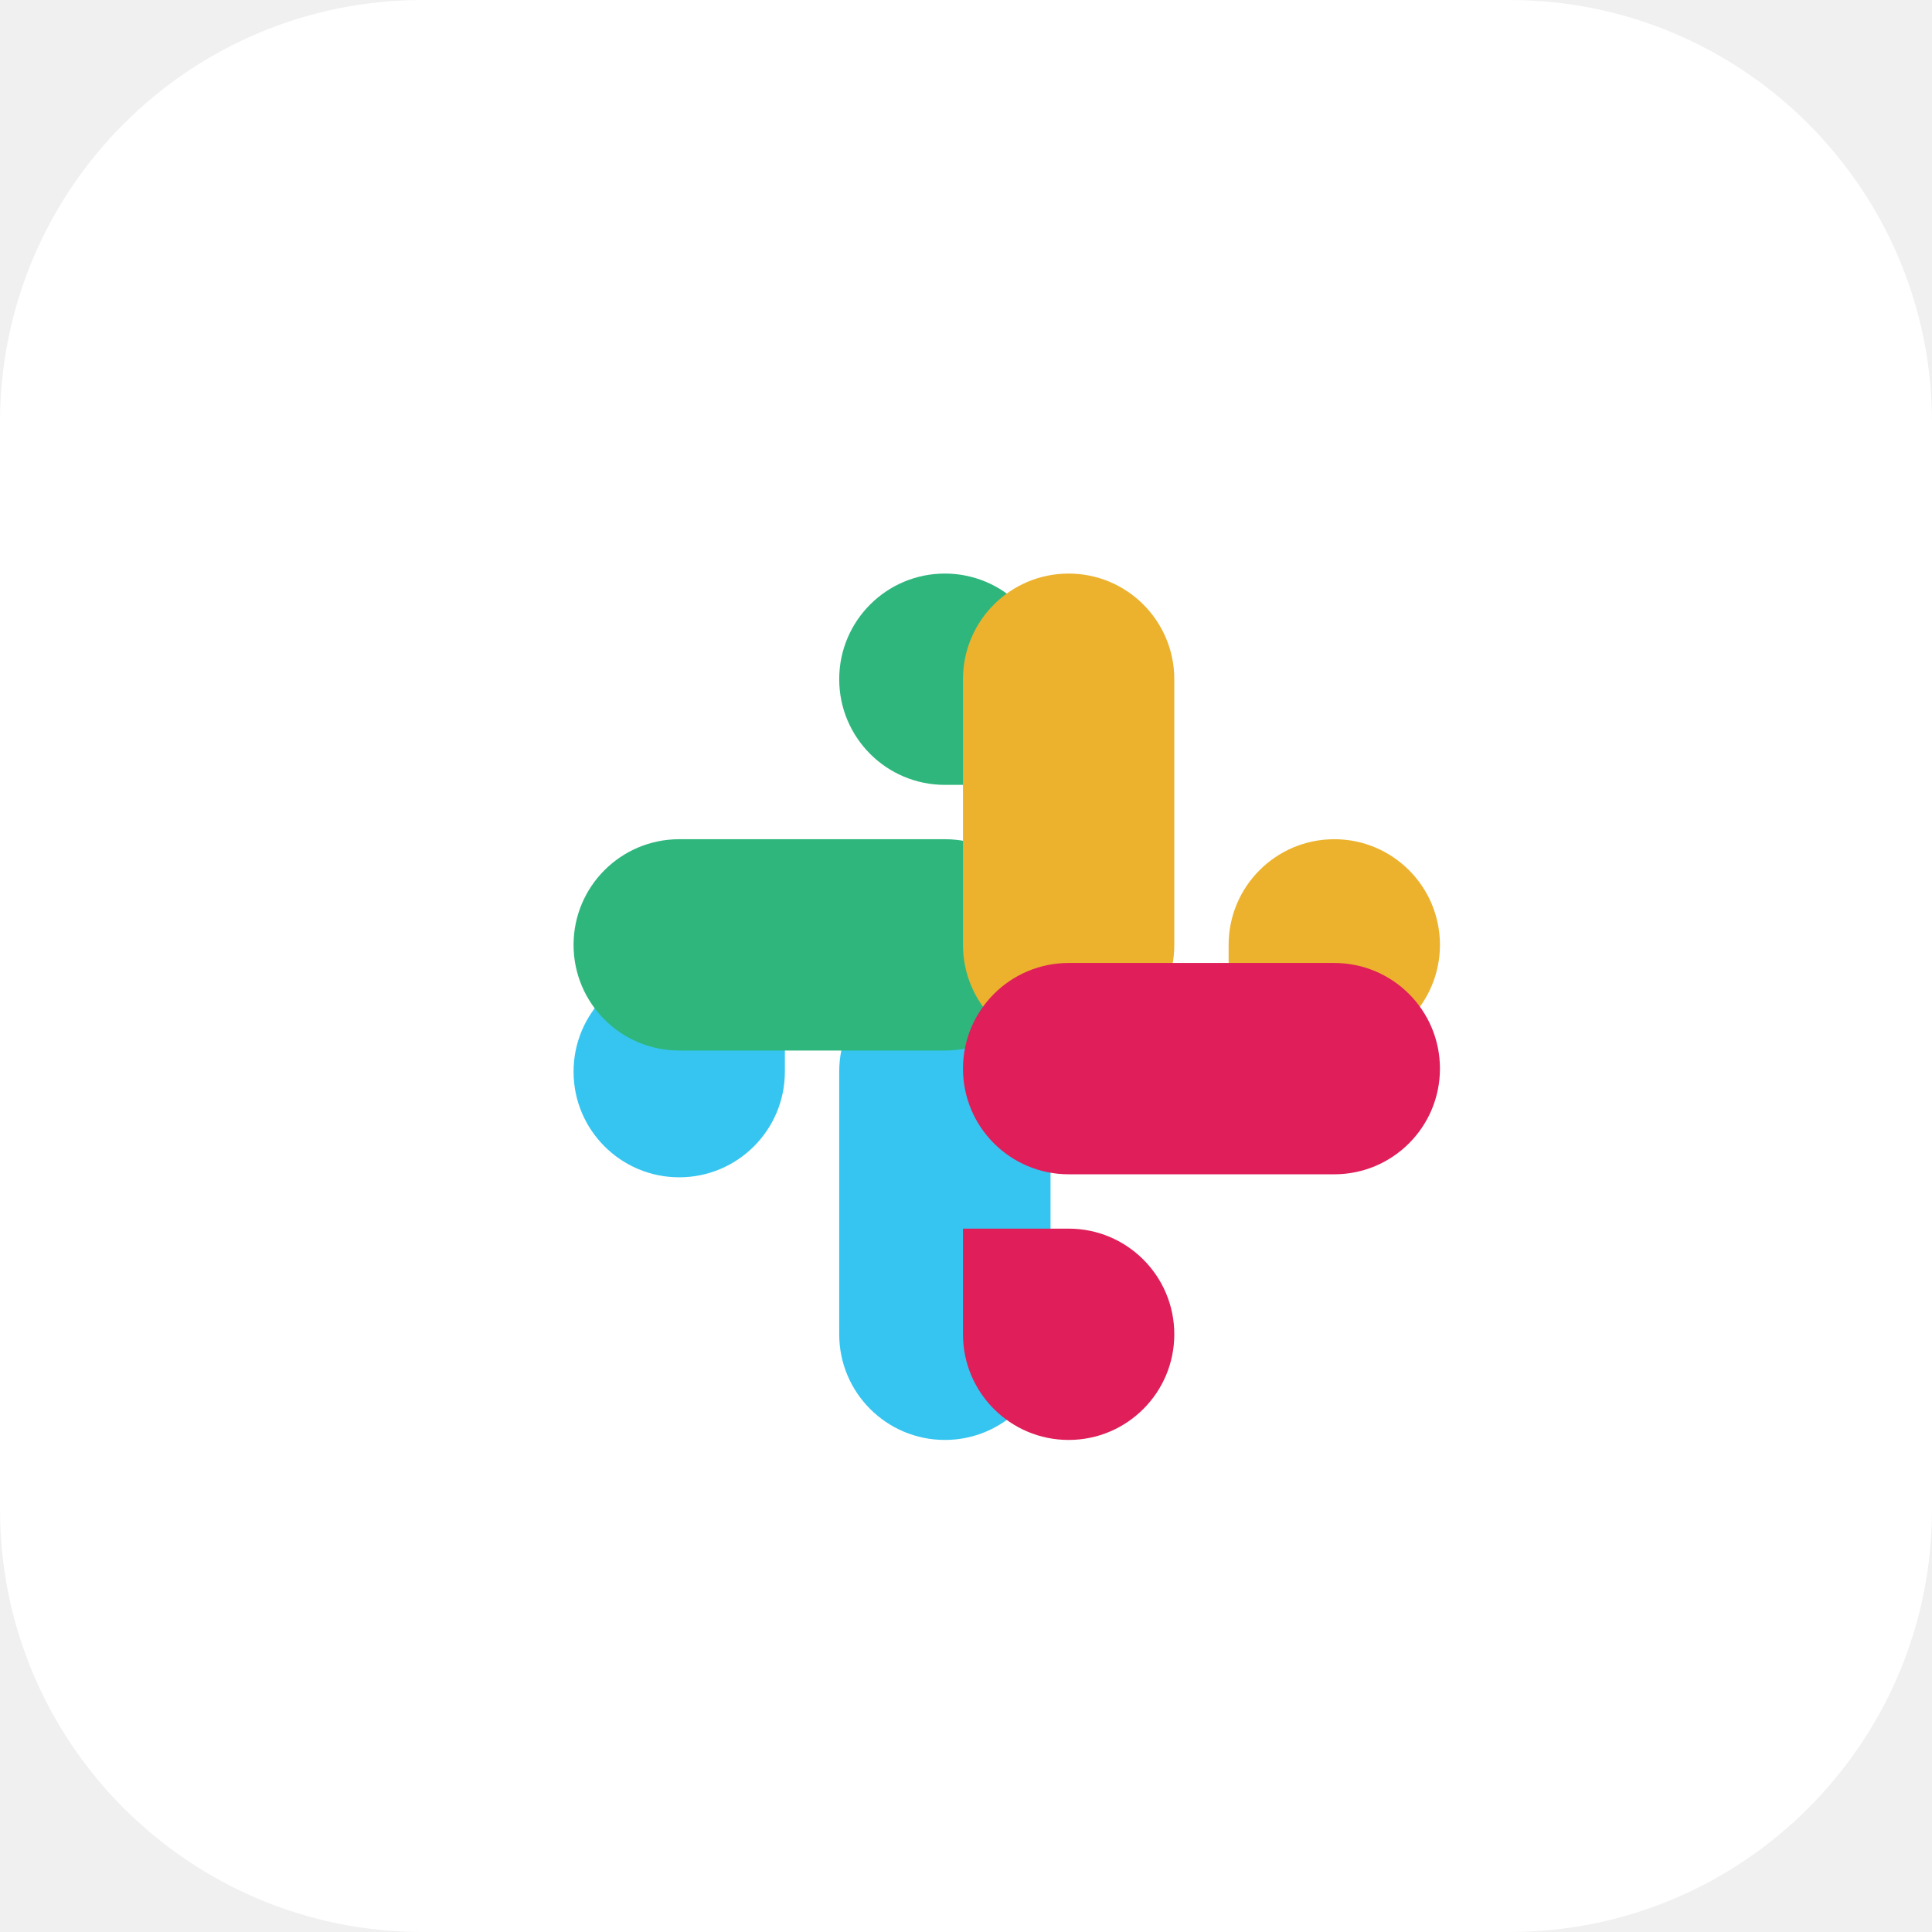
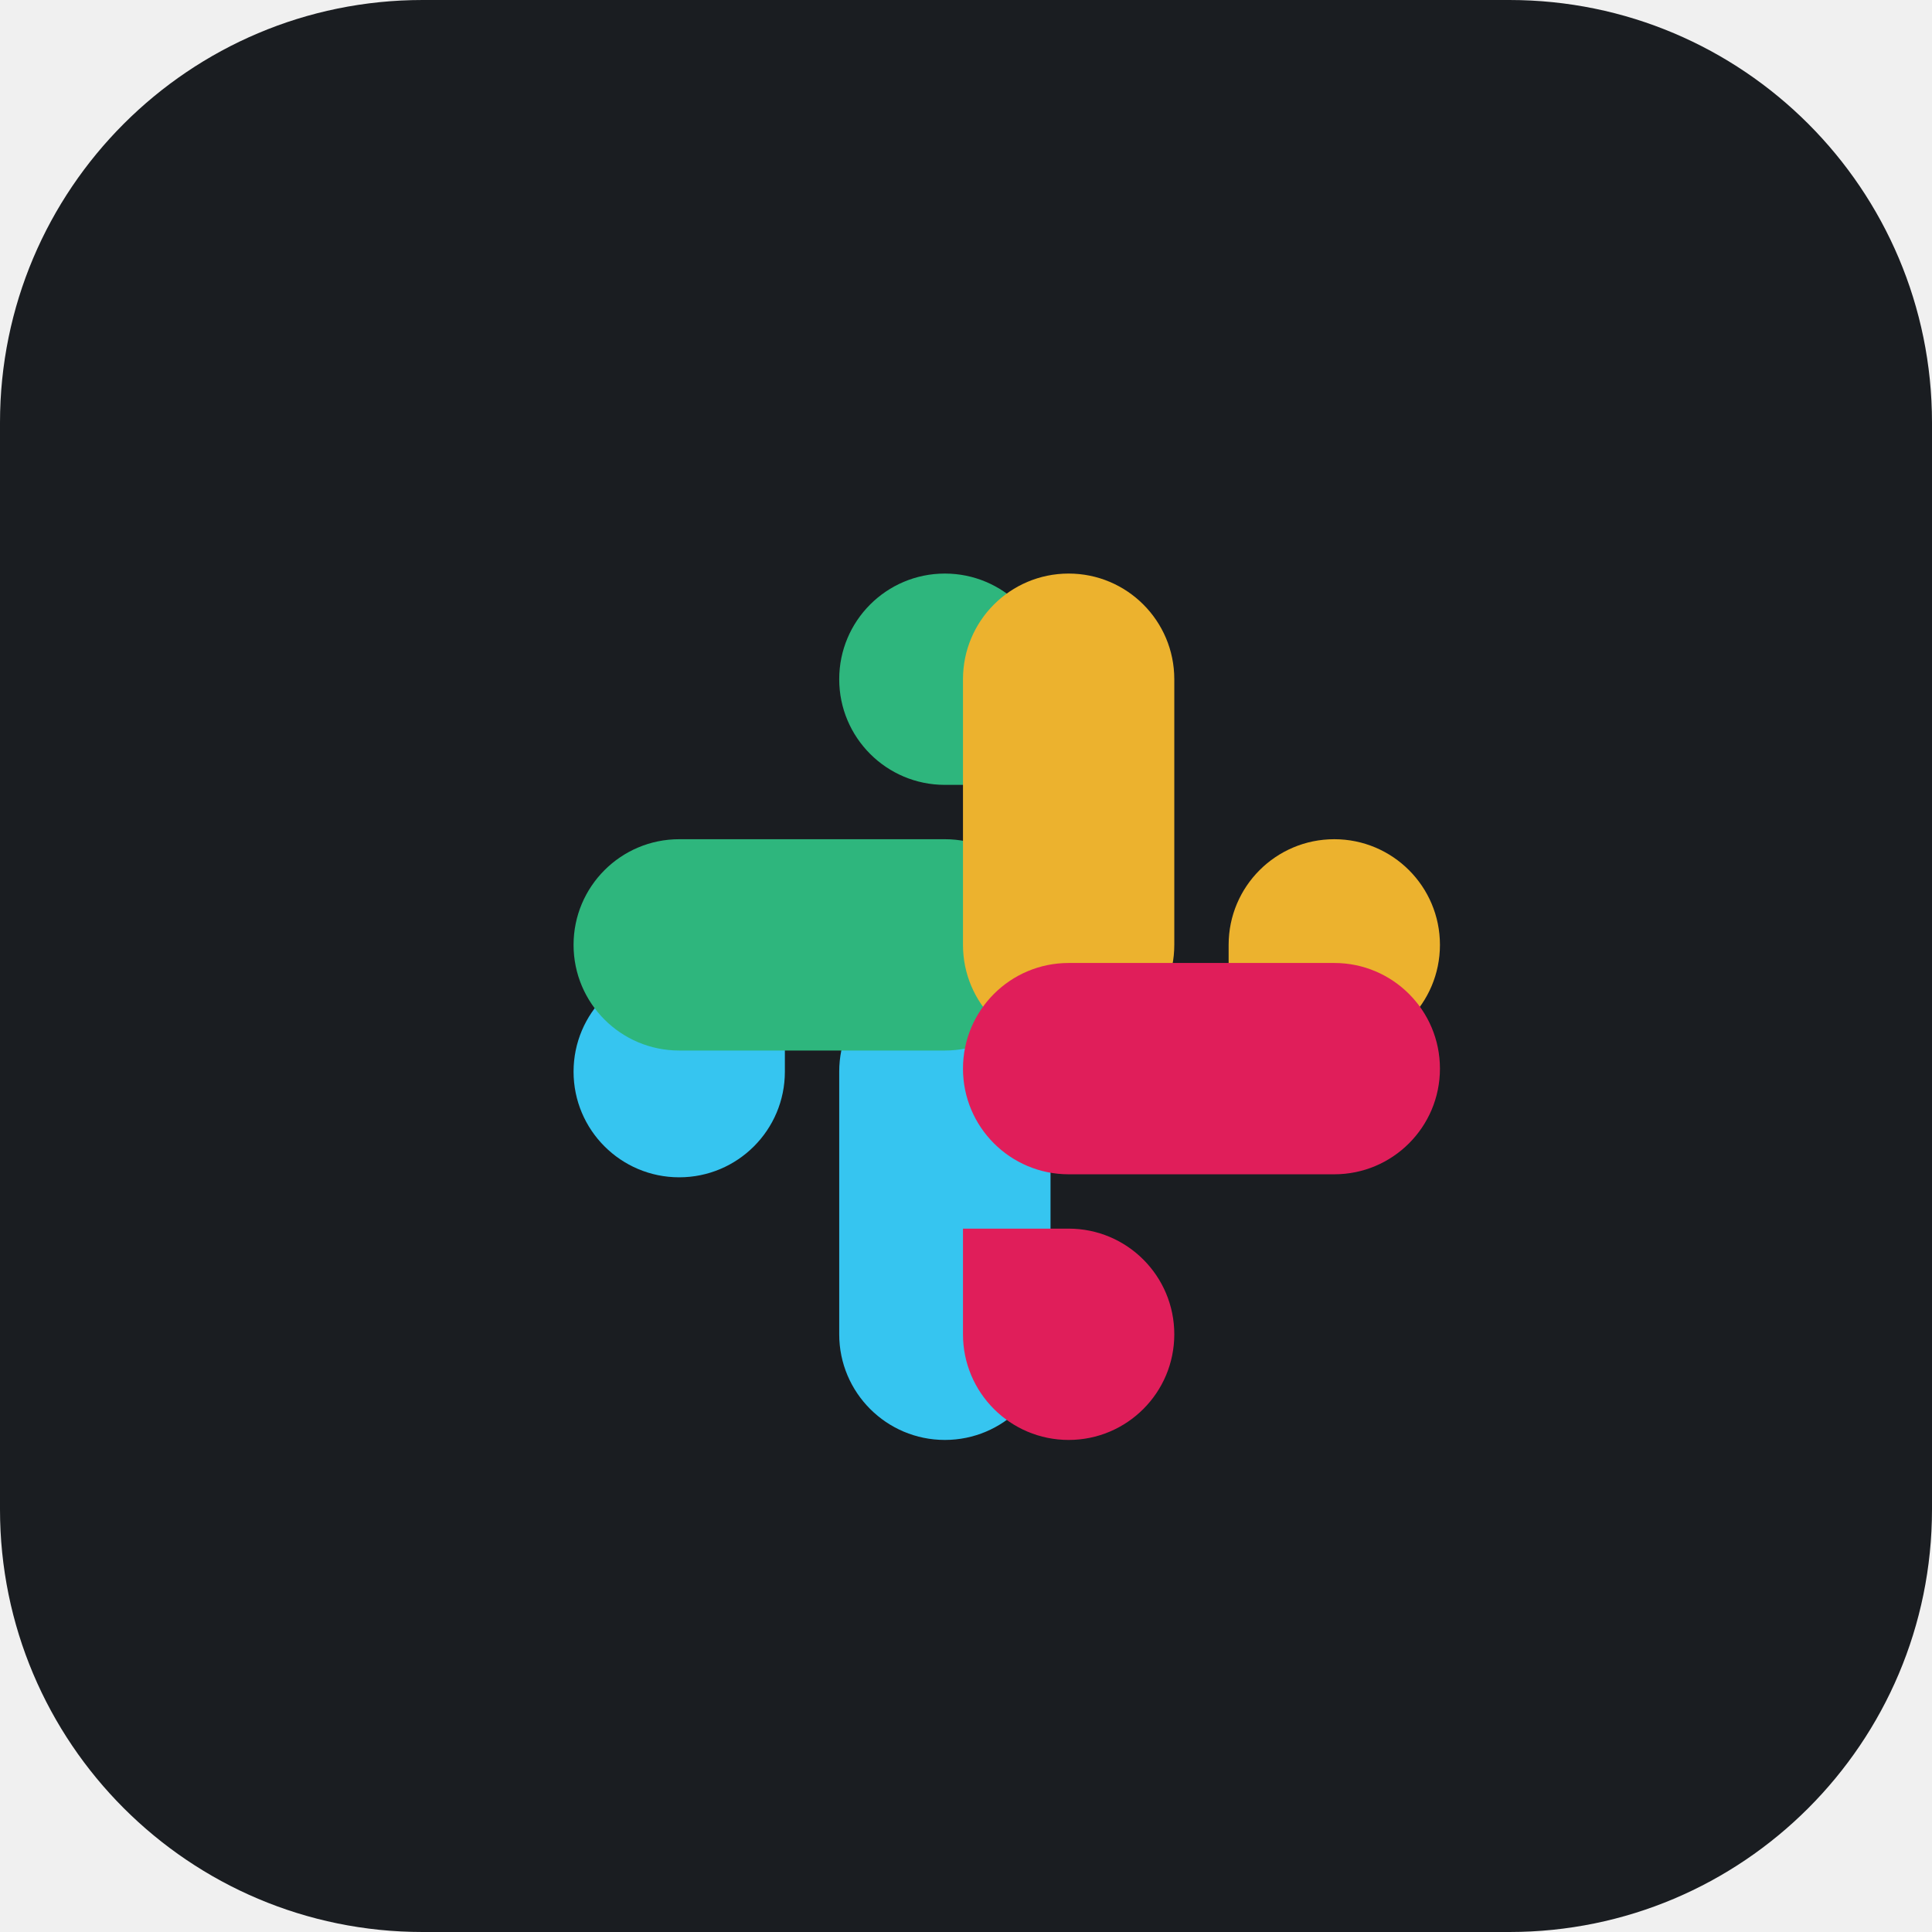
<svg xmlns="http://www.w3.org/2000/svg" viewBox="0 0 64 64" fill="none">
-   <rect width="64" height="64" rx="14" fill="#FFFFFF" />
+   <rect width="64" height="64" rx="14" fill="#1A1D21" />
  <g transform="translate(14 14)">
    <path fill="#36C5F0" d="M12 21.5a3.5 3.5 0 1 1-3.5-3.5H12v3.5z" />
    <path fill="#36C5F0" d="M13.8 21.5a3.5 3.5 0 0 1 7 0v8.7a3.5 3.5 0 1 1-7 0v-8.7z" />
    <path fill="#2EB67D" d="M17.3 12a3.5 3.5 0 1 1 3.5-3.5V12h-3.5z" />
    <path fill="#2EB67D" d="M17.3 13.8a3.5 3.5 0 0 1 0 7H8.5a3.5 3.5 0 1 1 0-7h8.8z" />
    <path fill="#ECB22E" d="M26.7 17.3a3.5 3.5 0 1 1 3.5 3.5h-3.5v-3.5z" />
    <path fill="#ECB22E" d="M24.9 17.3a3.5 3.5 0 0 1-7 0V8.5a3.5 3.5 0 1 1 7 0v8.8z" />
    <path fill="#E01E5A" d="M21.4 26.7a3.5 3.5 0 1 1-3.5 3.5v-3.5h3.5z" />
    <path fill="#E01E5A" d="M21.4 24.9a3.5 3.5 0 0 1 0-7h8.8a3.5 3.5 0 1 1 0 7h-8.8z" />
  </g>
</svg>
